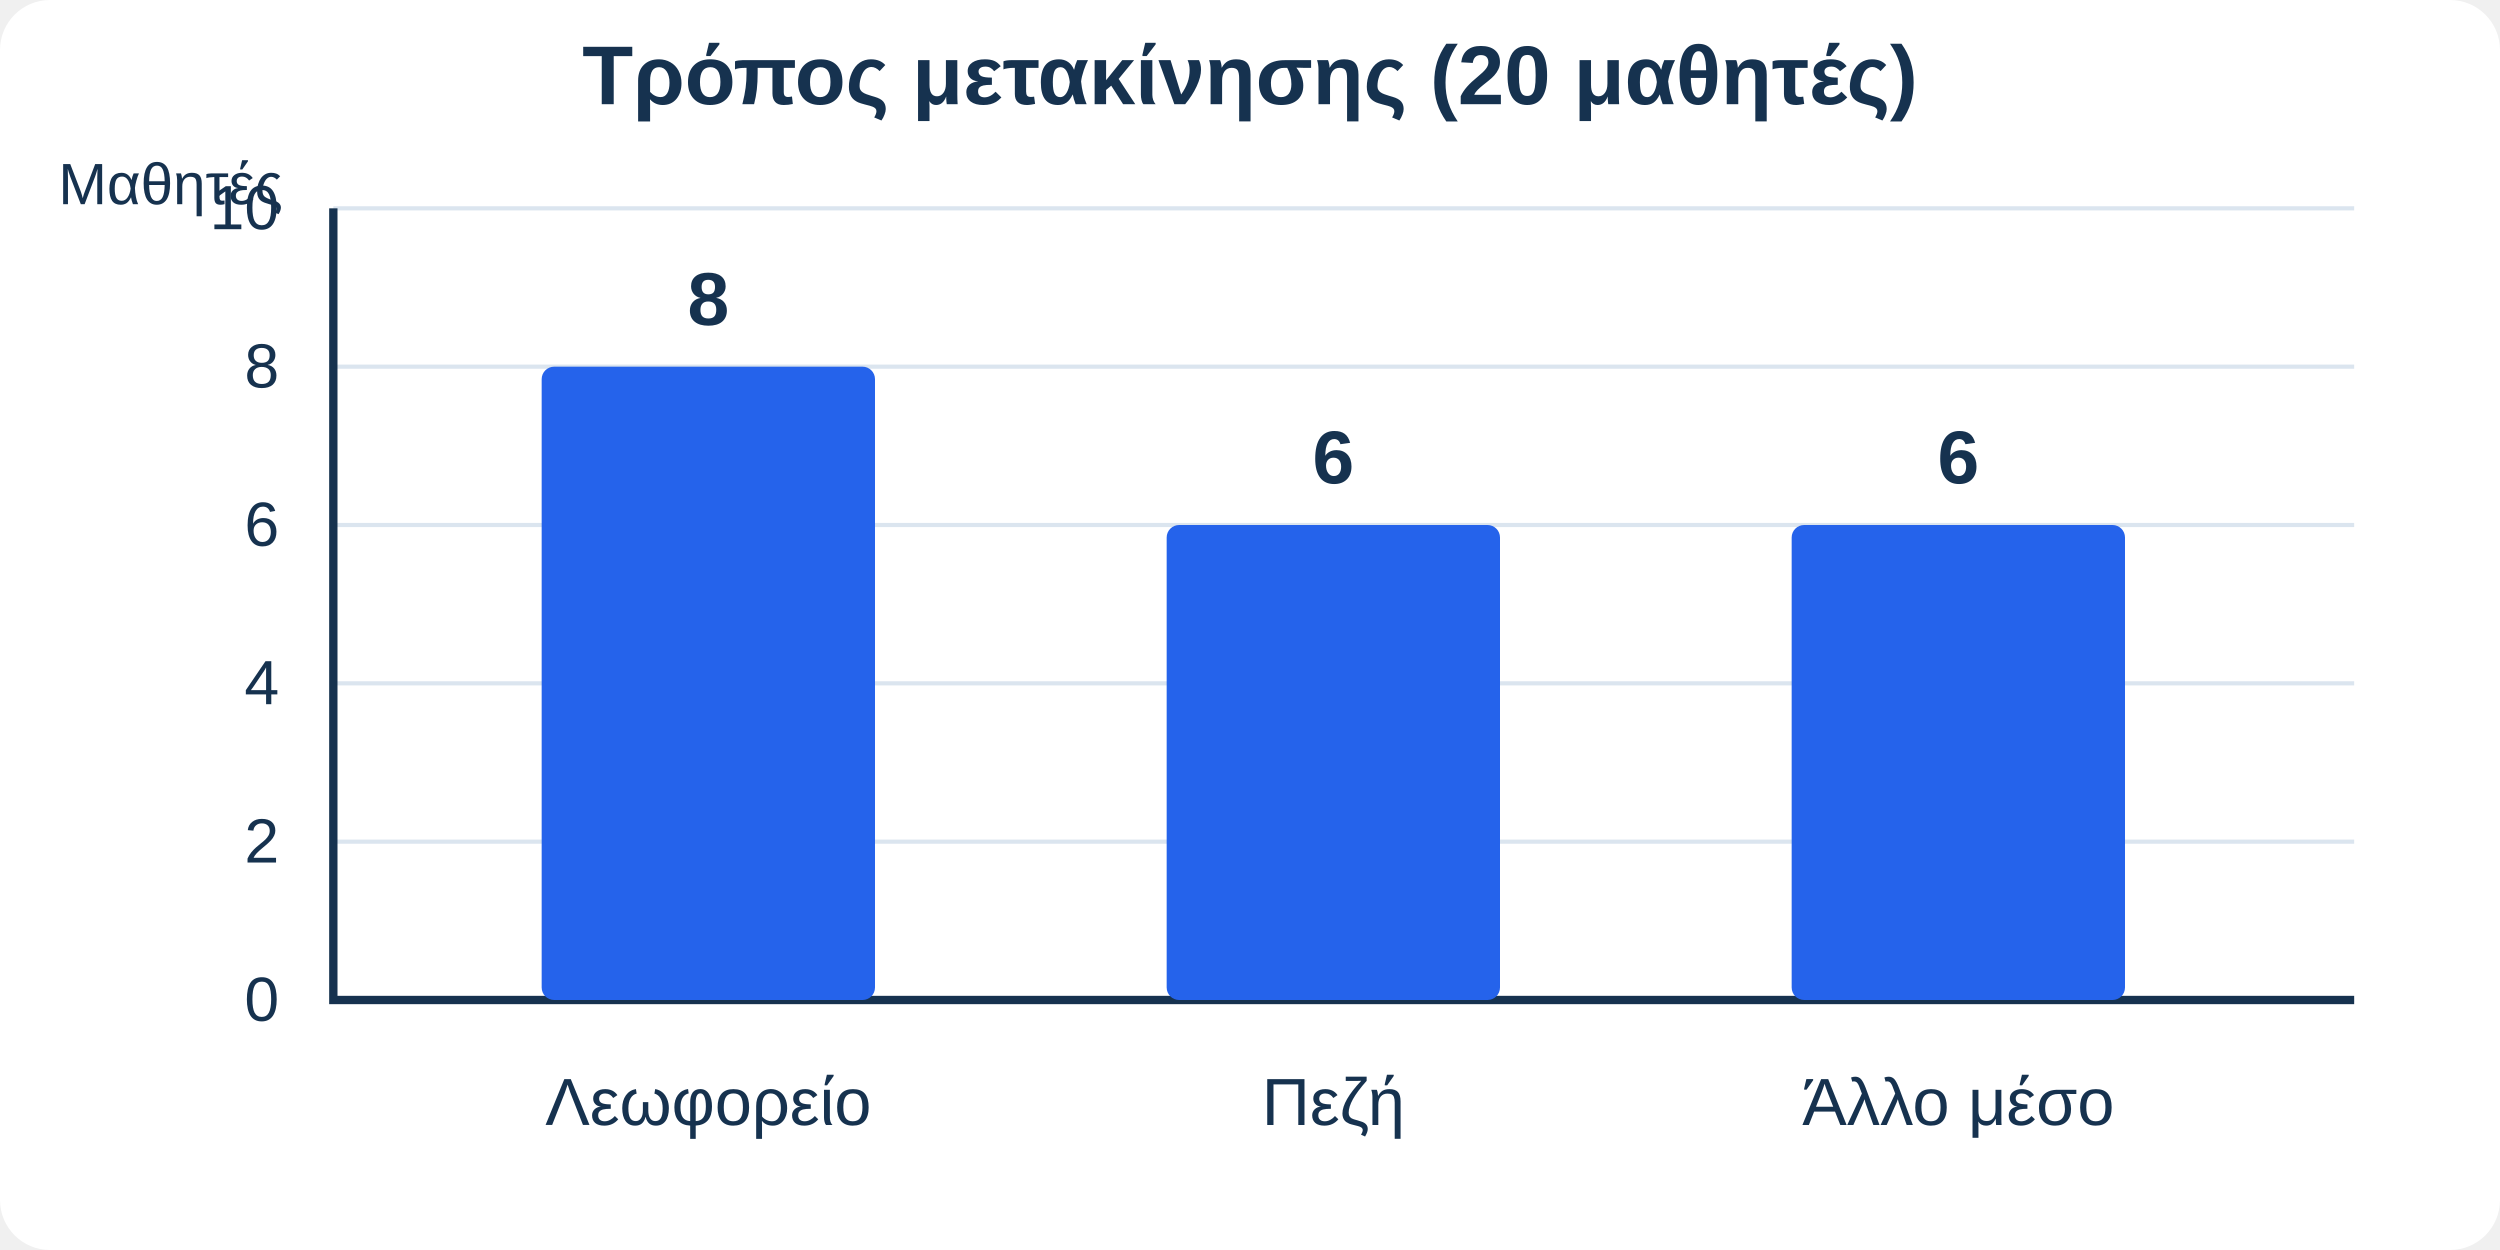
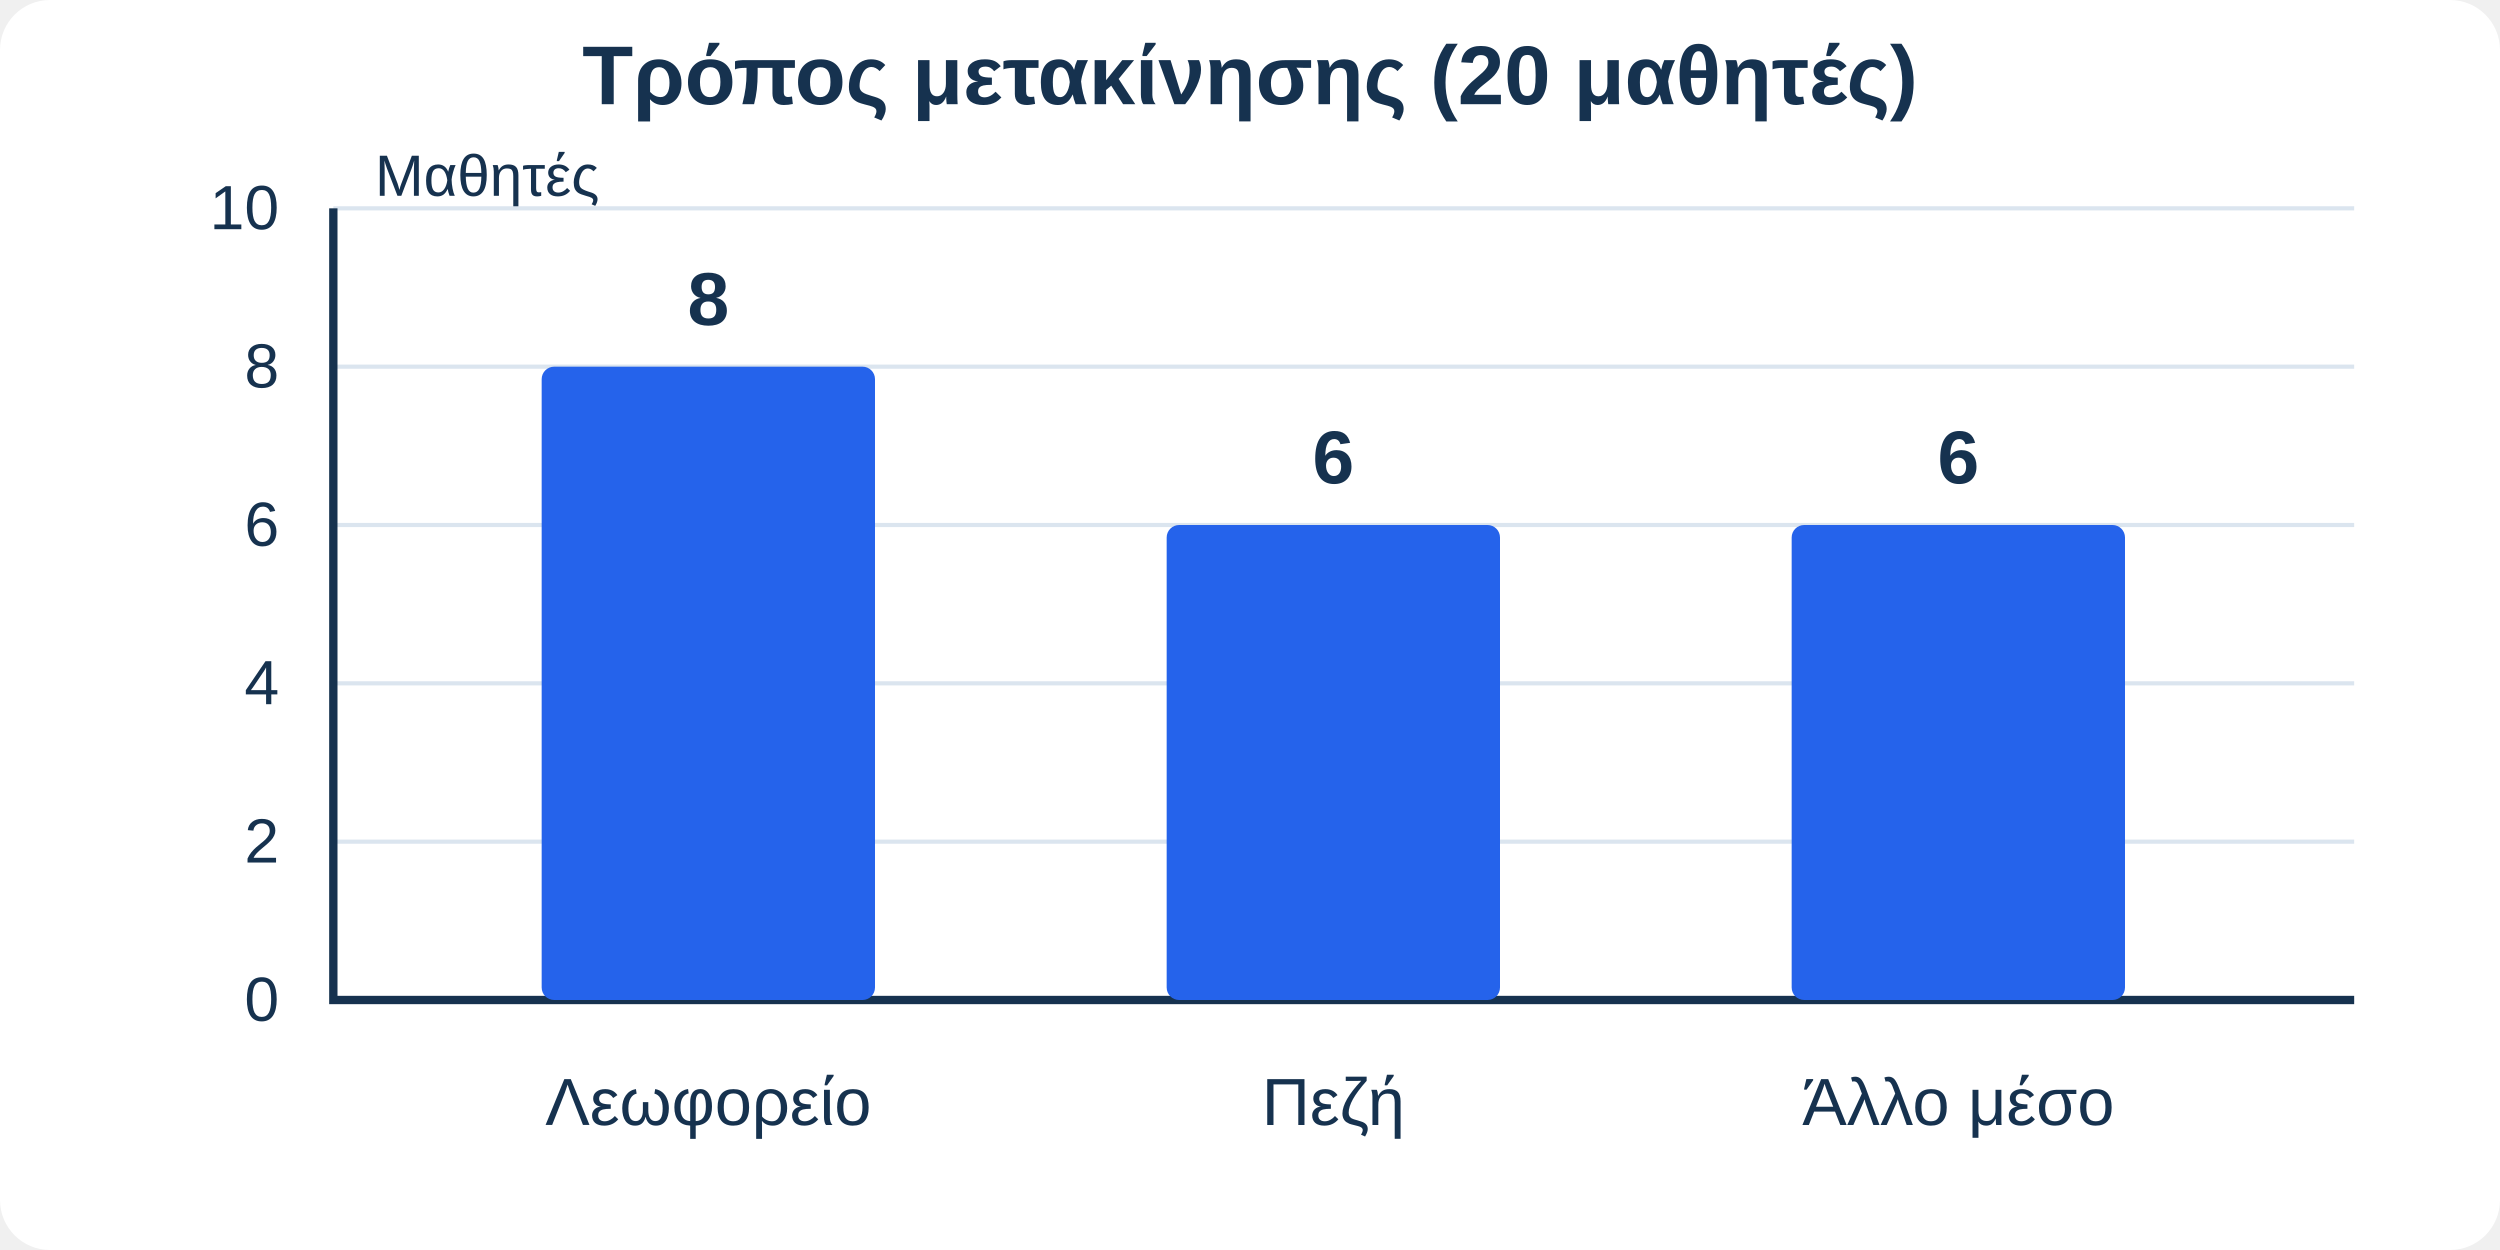
<svg xmlns="http://www.w3.org/2000/svg" width="600" height="300" viewBox="0 0 600 300" role="img" aria-labelledby="title desc">
  <rect width="600" height="300" rx="12" fill="#fff" />
  <g font-family="Arial, sans-serif" fill="#16324f">
    <text x="300" y="25" text-anchor="middle" font-size="20" font-weight="bold">Τρόπος μετακίνησης (20 μαθητές)</text>
-     <text x="14" y="49" font-size="14">Μαθητές</text>
+     <text x="90" y="47" font-size="14">Μαθητές</text>
    <line x1="80" y1="240" x2="565" y2="240" stroke="#dbe5ef" />
    <text x="67" y="245" text-anchor="end" font-size="15">0</text>
    <line x1="80" y1="202" x2="565" y2="202" stroke="#dbe5ef" />
    <text x="67" y="207" text-anchor="end" font-size="15">2</text>
    <line x1="80" y1="164" x2="565" y2="164" stroke="#dbe5ef" />
    <text x="67" y="169" text-anchor="end" font-size="15">4</text>
    <line x1="80" y1="126" x2="565" y2="126" stroke="#dbe5ef" />
    <text x="67" y="131" text-anchor="end" font-size="15">6</text>
    <line x1="80" y1="88" x2="565" y2="88" stroke="#dbe5ef" />
    <text x="67" y="93" text-anchor="end" font-size="15">8</text>
    <line x1="80" y1="50" x2="565" y2="50" stroke="#dbe5ef" />
    <text x="67" y="55" text-anchor="end" font-size="15">10</text>
    <path d="M80 50V240H565" fill="none" stroke="#16324f" stroke-width="2" />
    <rect x="130" y="88" width="80" height="152" rx="3" fill="#2563eb" />
    <text x="170" y="78" text-anchor="middle" font-size="18" font-weight="bold">8</text>
    <text x="170" y="270" text-anchor="middle" font-size="16">Λεωφορείο</text>
    <rect x="280" y="126" width="80" height="114" rx="3" fill="#2563eb" />
    <text x="320" y="116" text-anchor="middle" font-size="18" font-weight="bold">6</text>
    <text x="320" y="270" text-anchor="middle" font-size="16">Πεζή</text>
    <rect x="430" y="126" width="80" height="114" rx="3" fill="#2563eb" />
    <text x="470" y="116" text-anchor="middle" font-size="18" font-weight="bold">6</text>
    <text x="470" y="270" text-anchor="middle" font-size="16">Άλλο μέσο</text>
  </g>
</svg>
